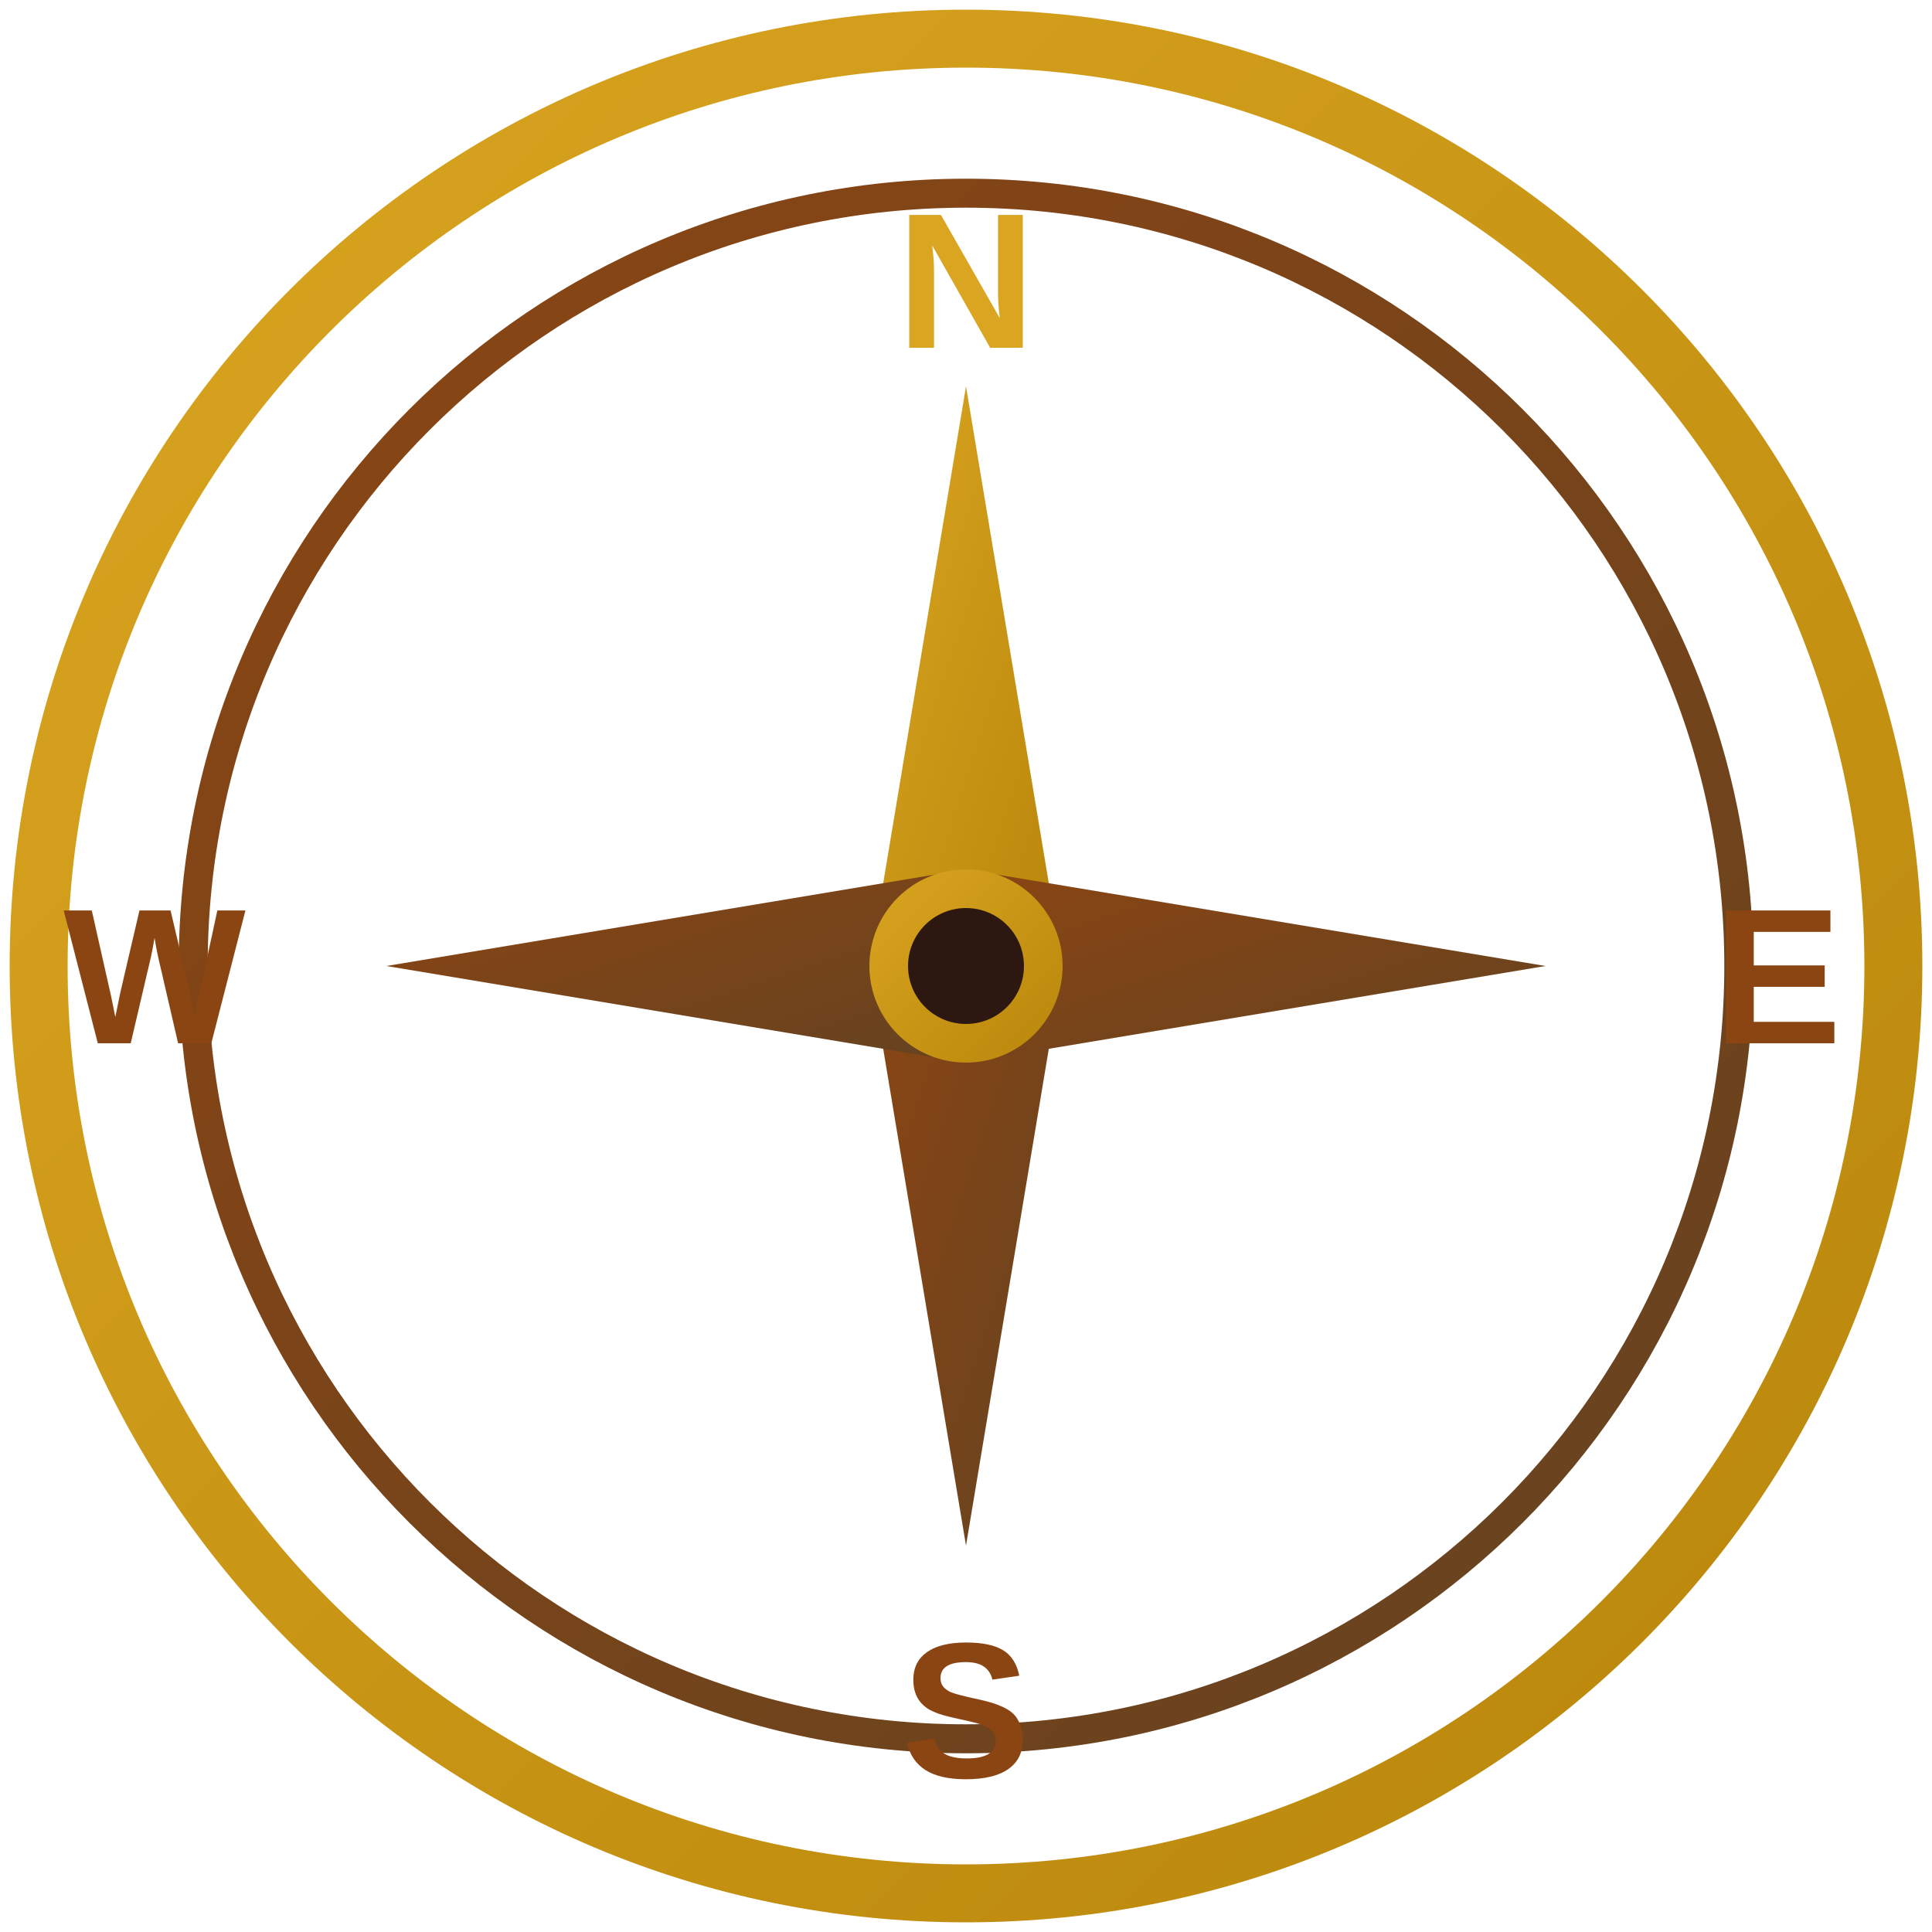
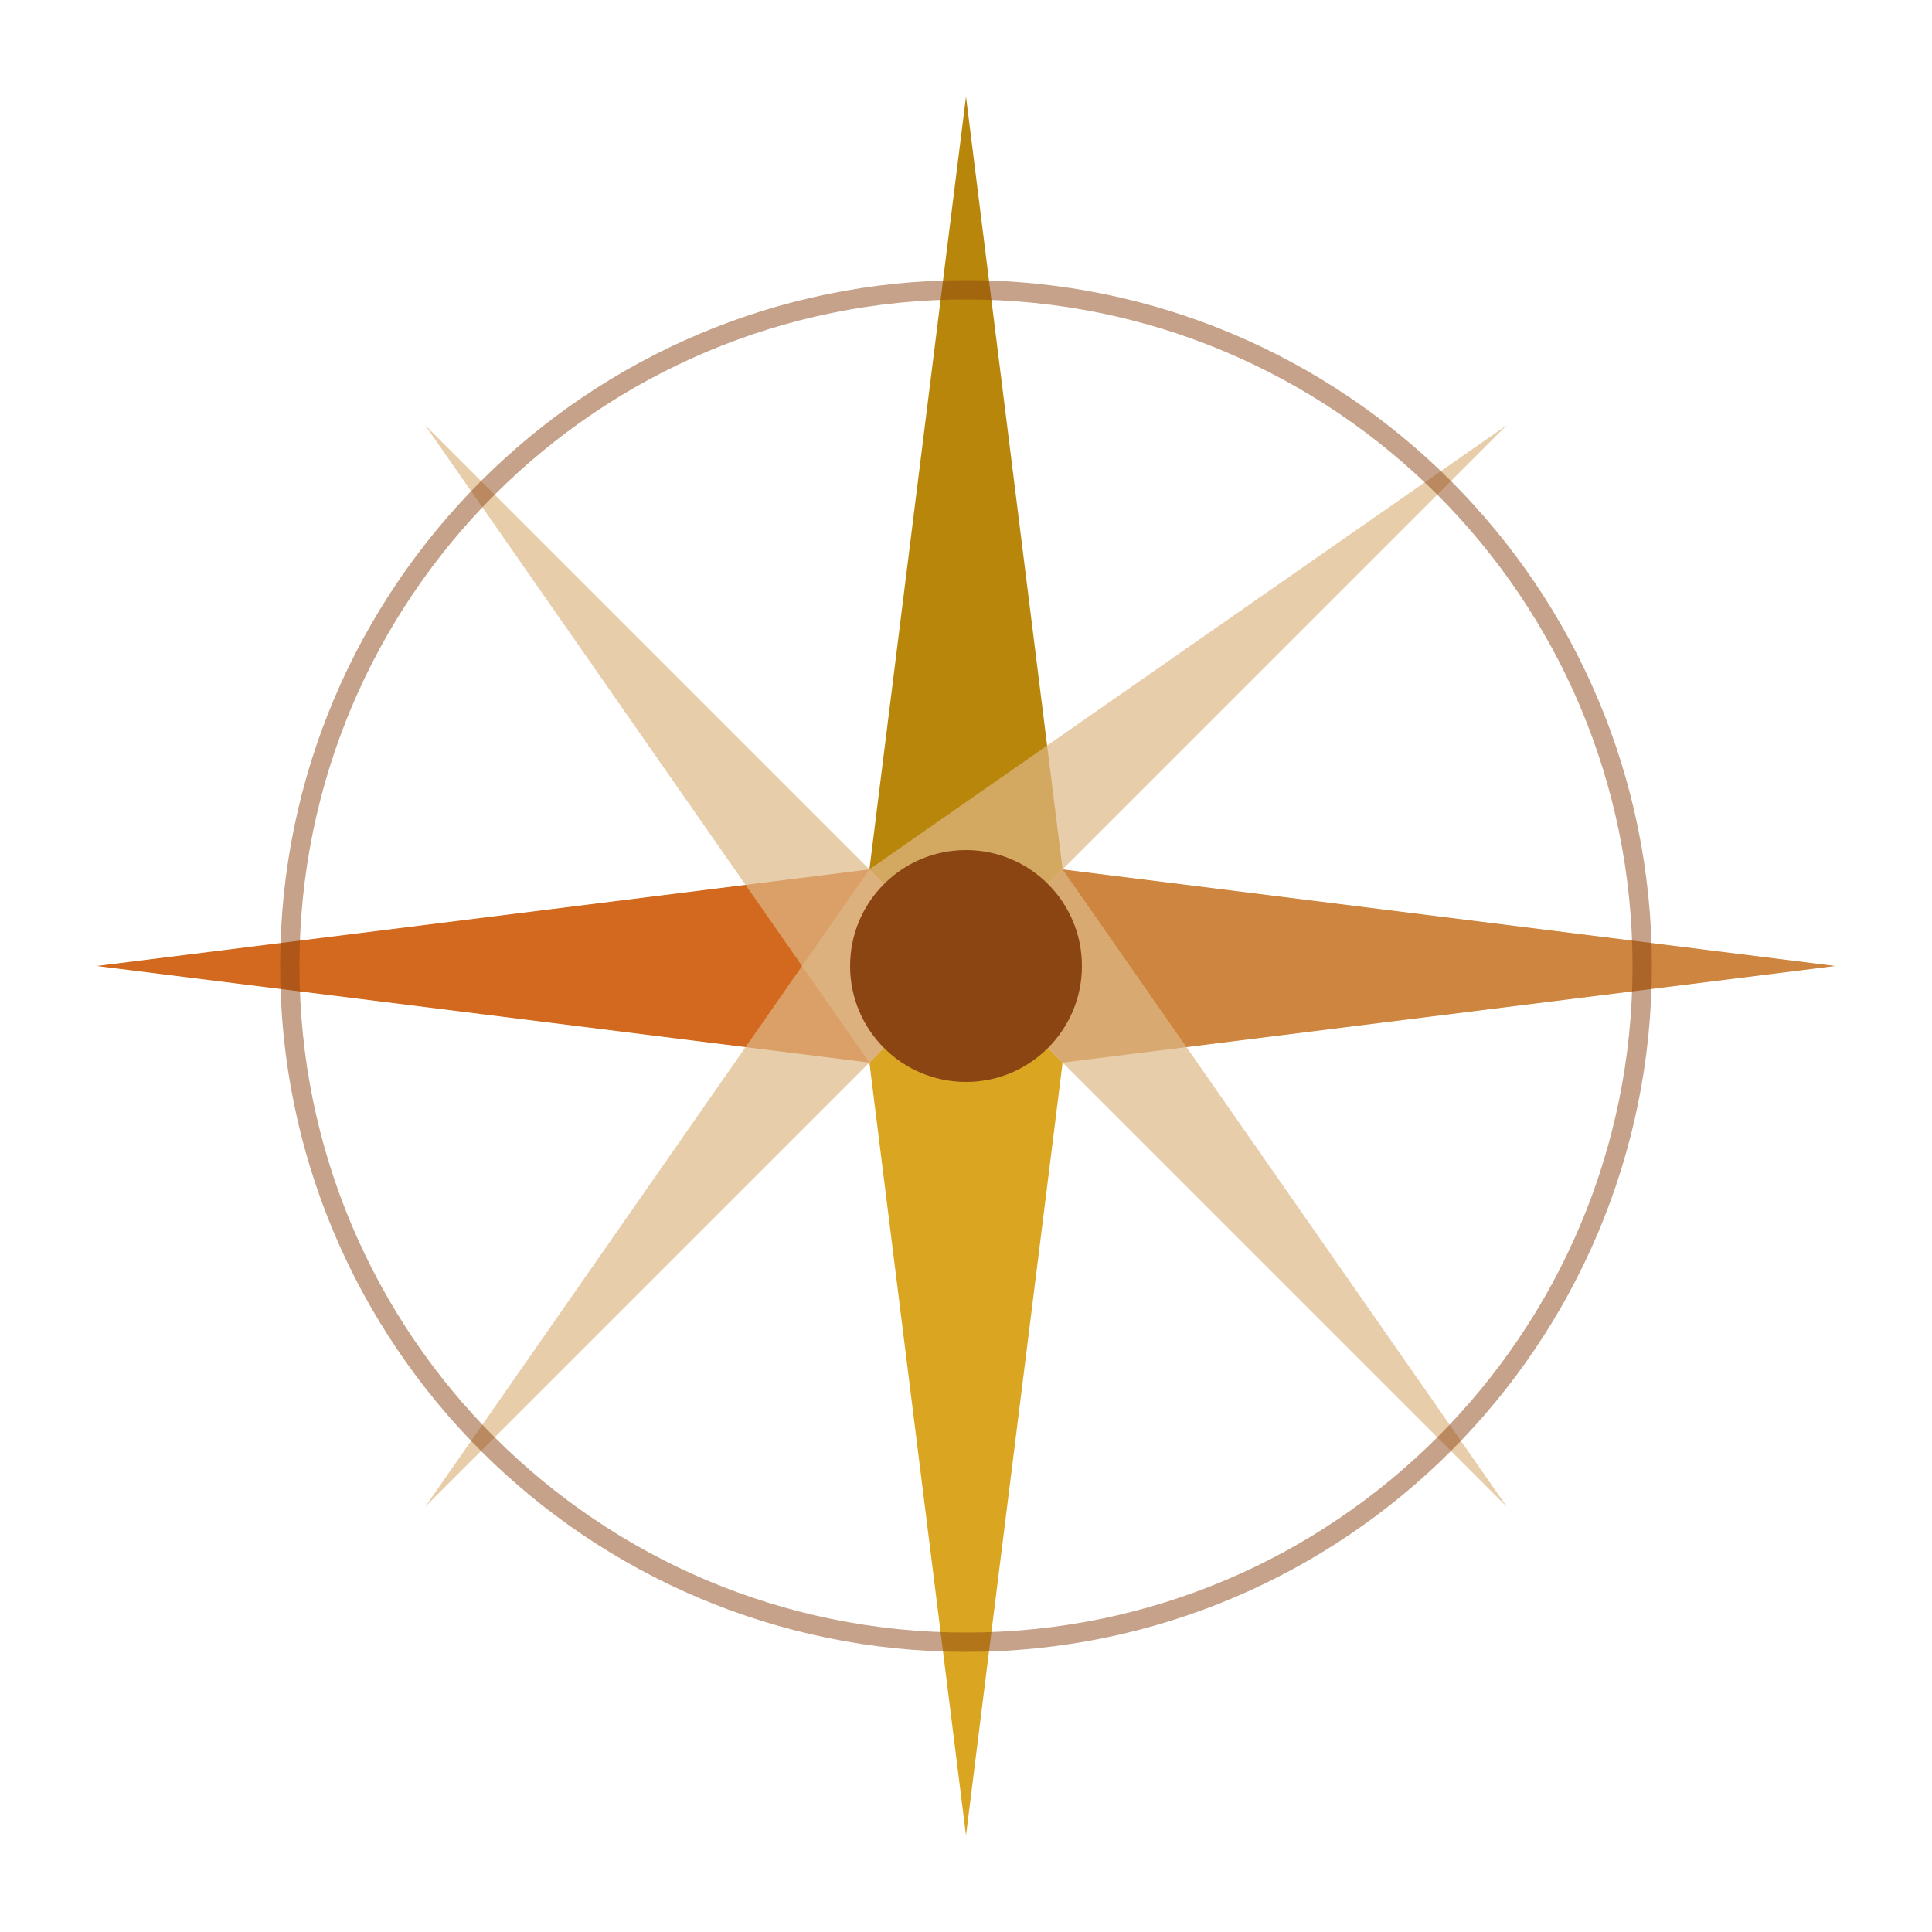
- <svg xmlns="http://www.w3.org/2000/svg" viewBox="0 0 100 100" width="120" height="120">
-   <defs>
-     <linearGradient id="goldGradient" x1="0%" y1="0%" x2="100%" y2="100%">
-       <stop offset="0%" style="stop-color:#daa520;stop-opacity:1" />
-       <stop offset="100%" style="stop-color:#b8860b;stop-opacity:1" />
-     </linearGradient>
-     <linearGradient id="brownGradient" x1="0%" y1="0%" x2="100%" y2="100%">
-       <stop offset="0%" style="stop-color:#8b4513;stop-opacity:1" />
-       <stop offset="100%" style="stop-color:#654321;stop-opacity:1" />
-     </linearGradient>
-   </defs>
-   <circle cx="50" cy="50" r="48" fill="none" stroke="url(#goldGradient)" stroke-width="3" />
-   <circle cx="50" cy="50" r="40" fill="none" stroke="url(#brownGradient)" stroke-width="1.5" />
-   <text x="50" y="18" text-anchor="middle" fill="#daa520" font-family="Arial, sans-serif" font-size="10" font-weight="bold">N</text>
-   <text x="50" y="92" text-anchor="middle" fill="#8b4513" font-family="Arial, sans-serif" font-size="10" font-weight="bold">S</text>
-   <text x="8" y="54" text-anchor="middle" fill="#8b4513" font-family="Arial, sans-serif" font-size="10" font-weight="bold">W</text>
-   <text x="92" y="54" text-anchor="middle" fill="#8b4513" font-family="Arial, sans-serif" font-size="10" font-weight="bold">E</text>
-   <polygon points="50,20 45,50 50,45 55,50" fill="url(#goldGradient)" />
-   <polygon points="50,80 45,50 50,55 55,50" fill="url(#brownGradient)" />
-   <polygon points="80,50 50,45 55,50 50,55" fill="url(#brownGradient)" />
-   <polygon points="20,50 50,45 45,50 50,55" fill="url(#brownGradient)" />
-   <circle cx="50" cy="50" r="5" fill="url(#goldGradient)" />
-   <circle cx="50" cy="50" r="3" fill="#2c1810" />
+ <svg xmlns="http://www.w3.org/2000/svg" class="welcome-icon" viewBox="0 0 100 100">
+   <path d="M50 5 L55 45 L50 50 L45 45 Z" fill="#b8860b" />
+   <path d="M50 95 L45 55 L50 50 L55 55 Z" fill="#daa520" />
+   <path d="M95 50 L55 55 L50 50 L55 45 Z" fill="#cd853f" />
+   <path d="M5 50 L45 45 L50 50 L45 55 Z" fill="#d2691e" />
+   <path d="M78 22 L55 45 L50 50 L45 45 Z" fill="#deb887" opacity="0.7" />
+   <path d="M78 78 L55 55 L50 50 L55 45 Z" fill="#deb887" opacity="0.7" />
+   <path d="M22 78 L45 55 L50 50 L45 45 Z" fill="#deb887" opacity="0.7" />
+   <path d="M22 22 L45 45 L50 50 L45 55 Z" fill="#deb887" opacity="0.7" />
+   <circle cx="50" cy="50" r="35" fill="none" stroke="#8b4513" stroke-width="1" opacity="0.5" />
+   <circle cx="50" cy="50" r="6" fill="#8b4513" />
</svg>
